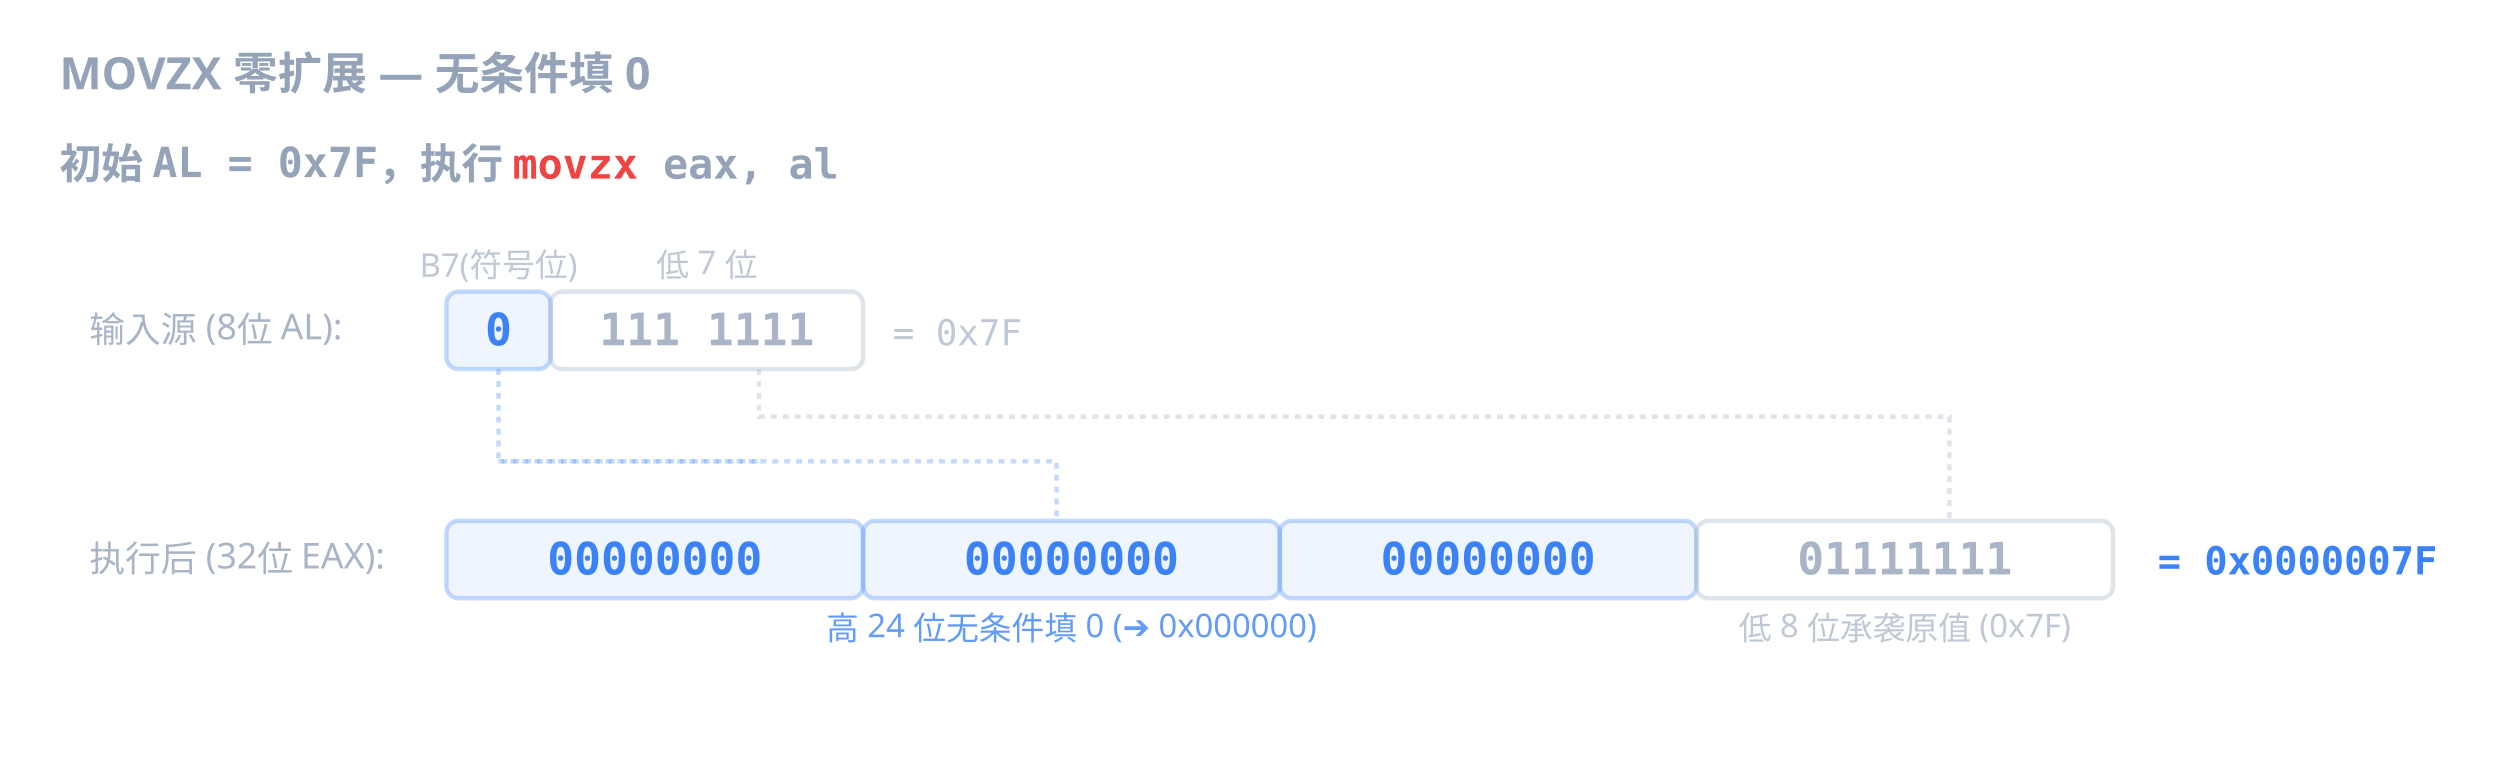
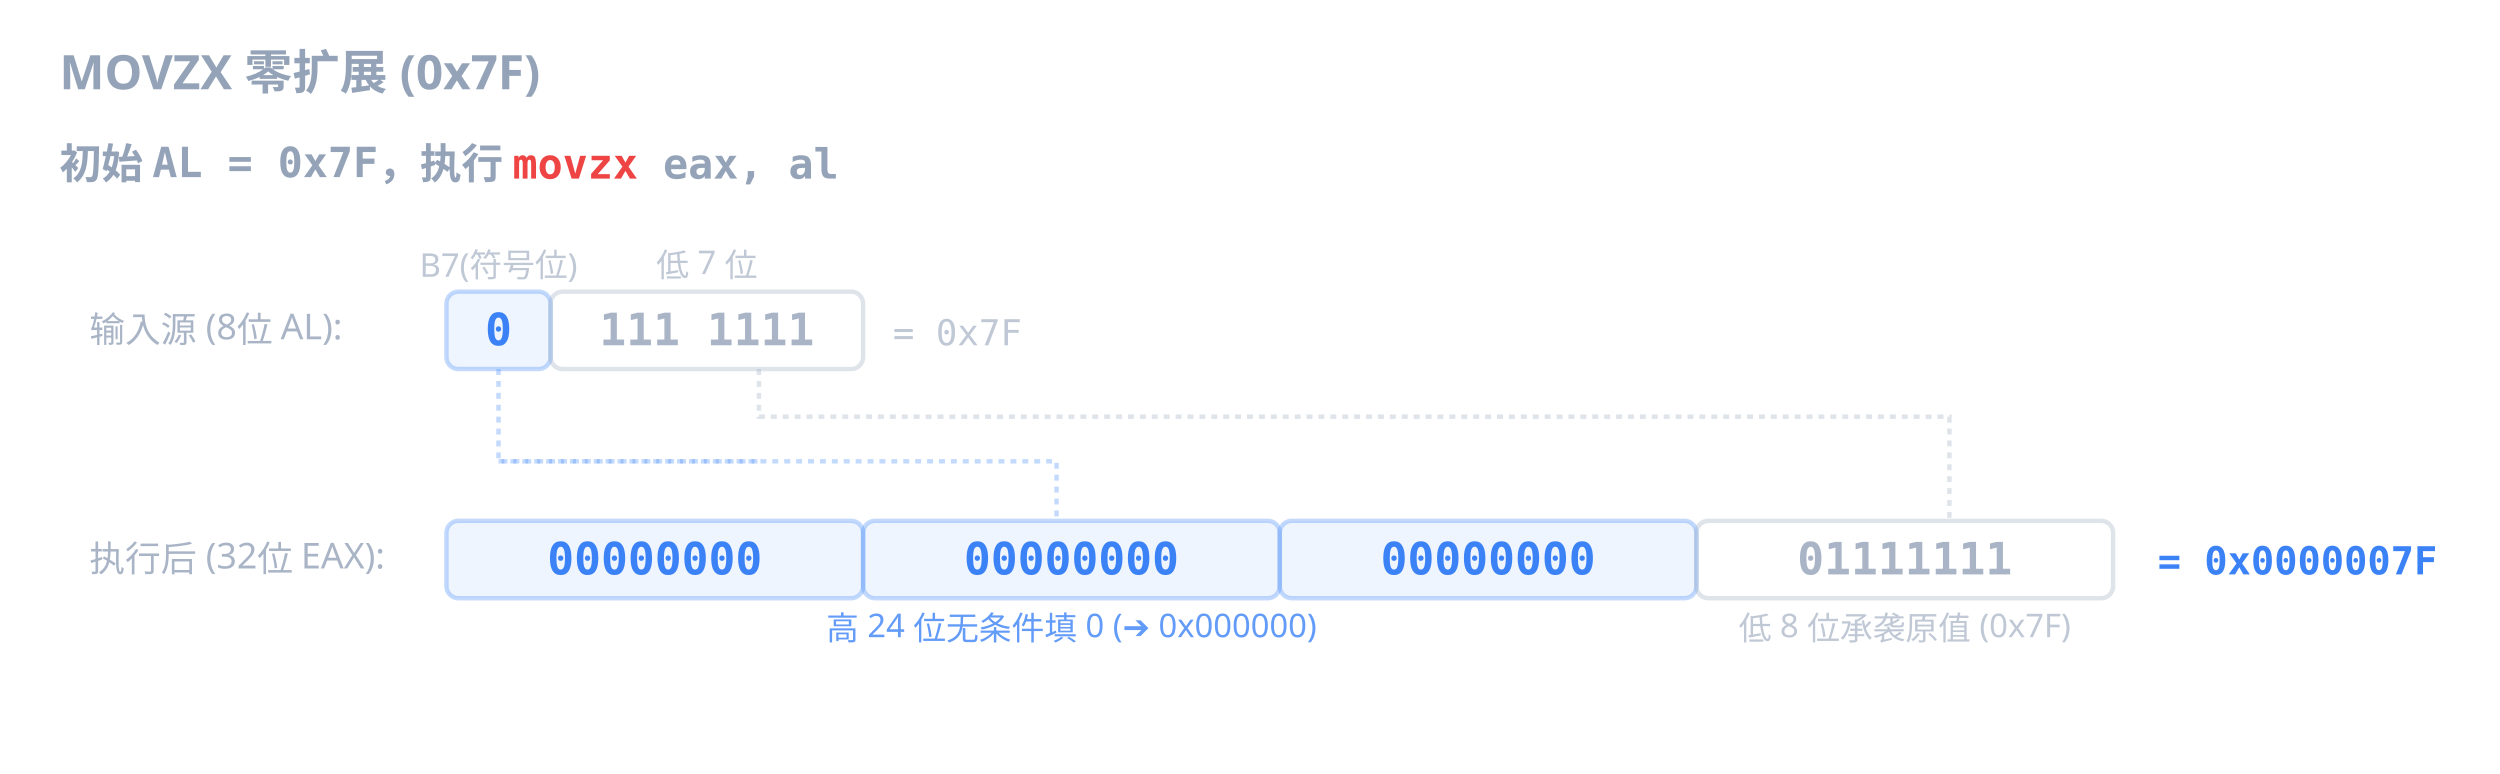
<svg xmlns="http://www.w3.org/2000/svg" viewBox="0 0 840 260" width="100%" height="100%" font-family="'Noto Sans SC','Microsoft YaHei','PingFang SC','Hiragino Sans GB',sans-serif" font-size="14">
-   <text x="20" y="30" font-size="15" font-weight="bold" fill="#94a3b8">MOVZX 零扩展 — 无条件填 0</text>
+   <text x="20" y="30" font-size="16" font-weight="bold" fill="#94a3b8">MOVZX 零扩展 (0x7F)</text>
  <text x="20" y="60" font-family="monospace" font-size="14" font-weight="bold" fill="#94a3b8">初始 AL = 0x7F，执行 <tspan fill="#ef4444">movzx</tspan> eax, al </text>
  <g transform="translate(20, 50)">
    <text x="10" y="65" font-size="12" fill="#94a3b8" opacity="0.8">输入源 (8位 AL):</text>
    <g transform="translate(130, 48)">
      <rect x="0" y="0" width="35" height="26" rx="4" fill="#3b82f6" fill-opacity="0.08" stroke="#3b82f6" stroke-opacity="0.3" stroke-width="1.5" />
      <text x="17.5" y="18" font-family="monospace" font-size="15" font-weight="bold" text-anchor="middle" fill="#3b82f6">0</text>
      <text x="17.5" y="-5" font-size="11" fill="#94a3b8" opacity="0.6" text-anchor="middle">B7(符号位)</text>
      <rect x="35" y="0" width="105" height="26" rx="4" fill="none" stroke="#94a3b8" stroke-opacity="0.3" stroke-width="1.5" />
      <text x="87.5" y="18" font-family="monospace" font-size="15" font-weight="bold" text-anchor="middle" fill="#94a3b8" opacity="0.8">111 1111</text>
      <text x="87.5" y="-5" font-size="11" fill="#94a3b8" opacity="0.6" text-anchor="middle">低 7 位</text>
      <text x="150" y="18" font-family="monospace" font-size="12" fill="#94a3b8" opacity="0.6">= 0x7F</text>
    </g>
    <g stroke="#3b82f6" stroke-opacity="0.3" stroke-width="1.5" fill="none">
      <path d="M 147.5 74 L 147.5 105 L 235 105" stroke-dasharray="2,2" />
      <path d="M 147.5 105 L 335 105 L 335 125" stroke-dasharray="2,2" />
      <path d="M 235 74 L 235 90 L 635 90 L 635 125" stroke="#94a3b8" stroke-opacity="0.3" stroke-dasharray="2,2" />
    </g>
    <text x="10" y="142" font-size="12" fill="#94a3b8" opacity="0.8">执行后 (32位 EAX):</text>
    <g transform="translate(130, 125)">
      <rect x="0" y="0" width="140" height="26" rx="4" fill="#3b82f6" fill-opacity="0.08" stroke="#3b82f6" stroke-opacity="0.3" stroke-width="1.5" />
      <text x="70" y="18" font-family="monospace" font-size="15" font-weight="bold" text-anchor="middle" fill="#3b82f6">00000000</text>
      <rect x="140" y="0" width="140" height="26" rx="4" fill="#3b82f6" fill-opacity="0.08" stroke="#3b82f6" stroke-opacity="0.3" stroke-width="1.5" />
      <text x="210" y="18" font-family="monospace" font-size="15" font-weight="bold" text-anchor="middle" fill="#3b82f6">00000000</text>
      <rect x="280" y="0" width="140" height="26" rx="4" fill="#3b82f6" fill-opacity="0.08" stroke="#3b82f6" stroke-opacity="0.3" stroke-width="1.5" />
      <text x="350" y="18" font-family="monospace" font-size="15" font-weight="bold" text-anchor="middle" fill="#3b82f6">00000000</text>
      <text x="210" y="40" font-size="11" fill="#3b82f6" opacity="0.8" text-anchor="middle">高 24 位无条件填 0 (➔ 0x000000)</text>
      <rect x="420" y="0" width="140" height="26" rx="4" fill="none" stroke="#94a3b8" stroke-opacity="0.3" stroke-width="1.5" />
      <text x="490" y="18" font-family="monospace" font-size="15" font-weight="bold" text-anchor="middle" fill="#94a3b8" opacity="0.8">01111111</text>
      <text x="490" y="40" font-size="11" fill="#94a3b8" opacity="0.6" text-anchor="middle">低 8 位承袭原值 (0x7F)</text>
      <text x="575" y="18" font-family="monospace" font-size="13" font-weight="bold" fill="#3b82f6">= 0x0000007F</text>
    </g>
  </g>
</svg>
